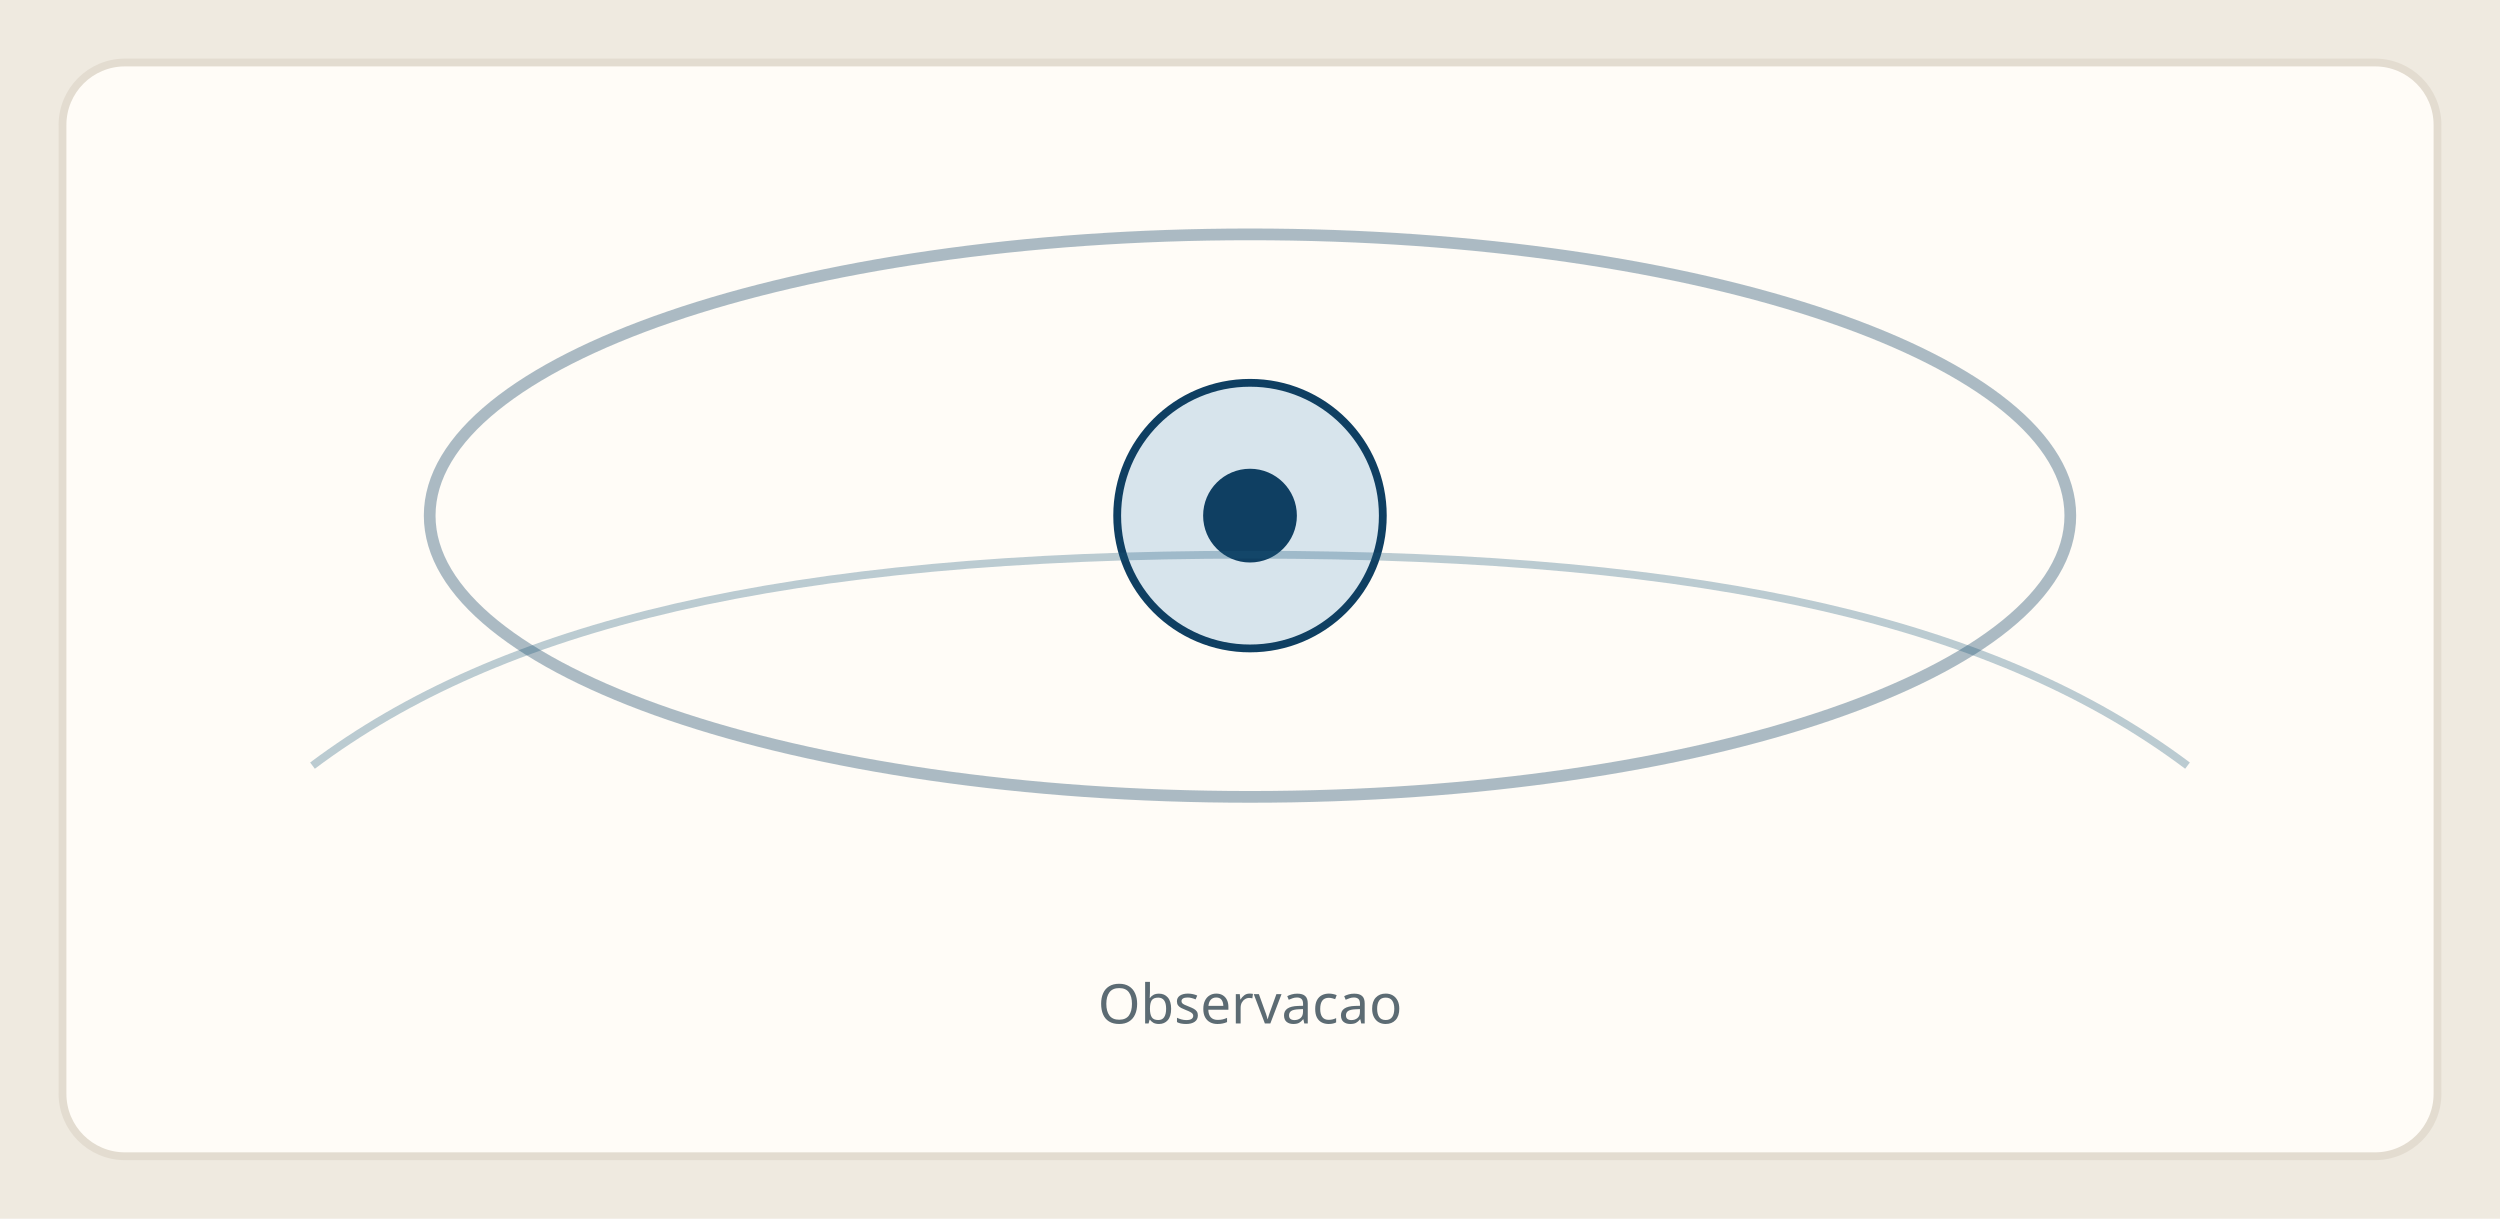
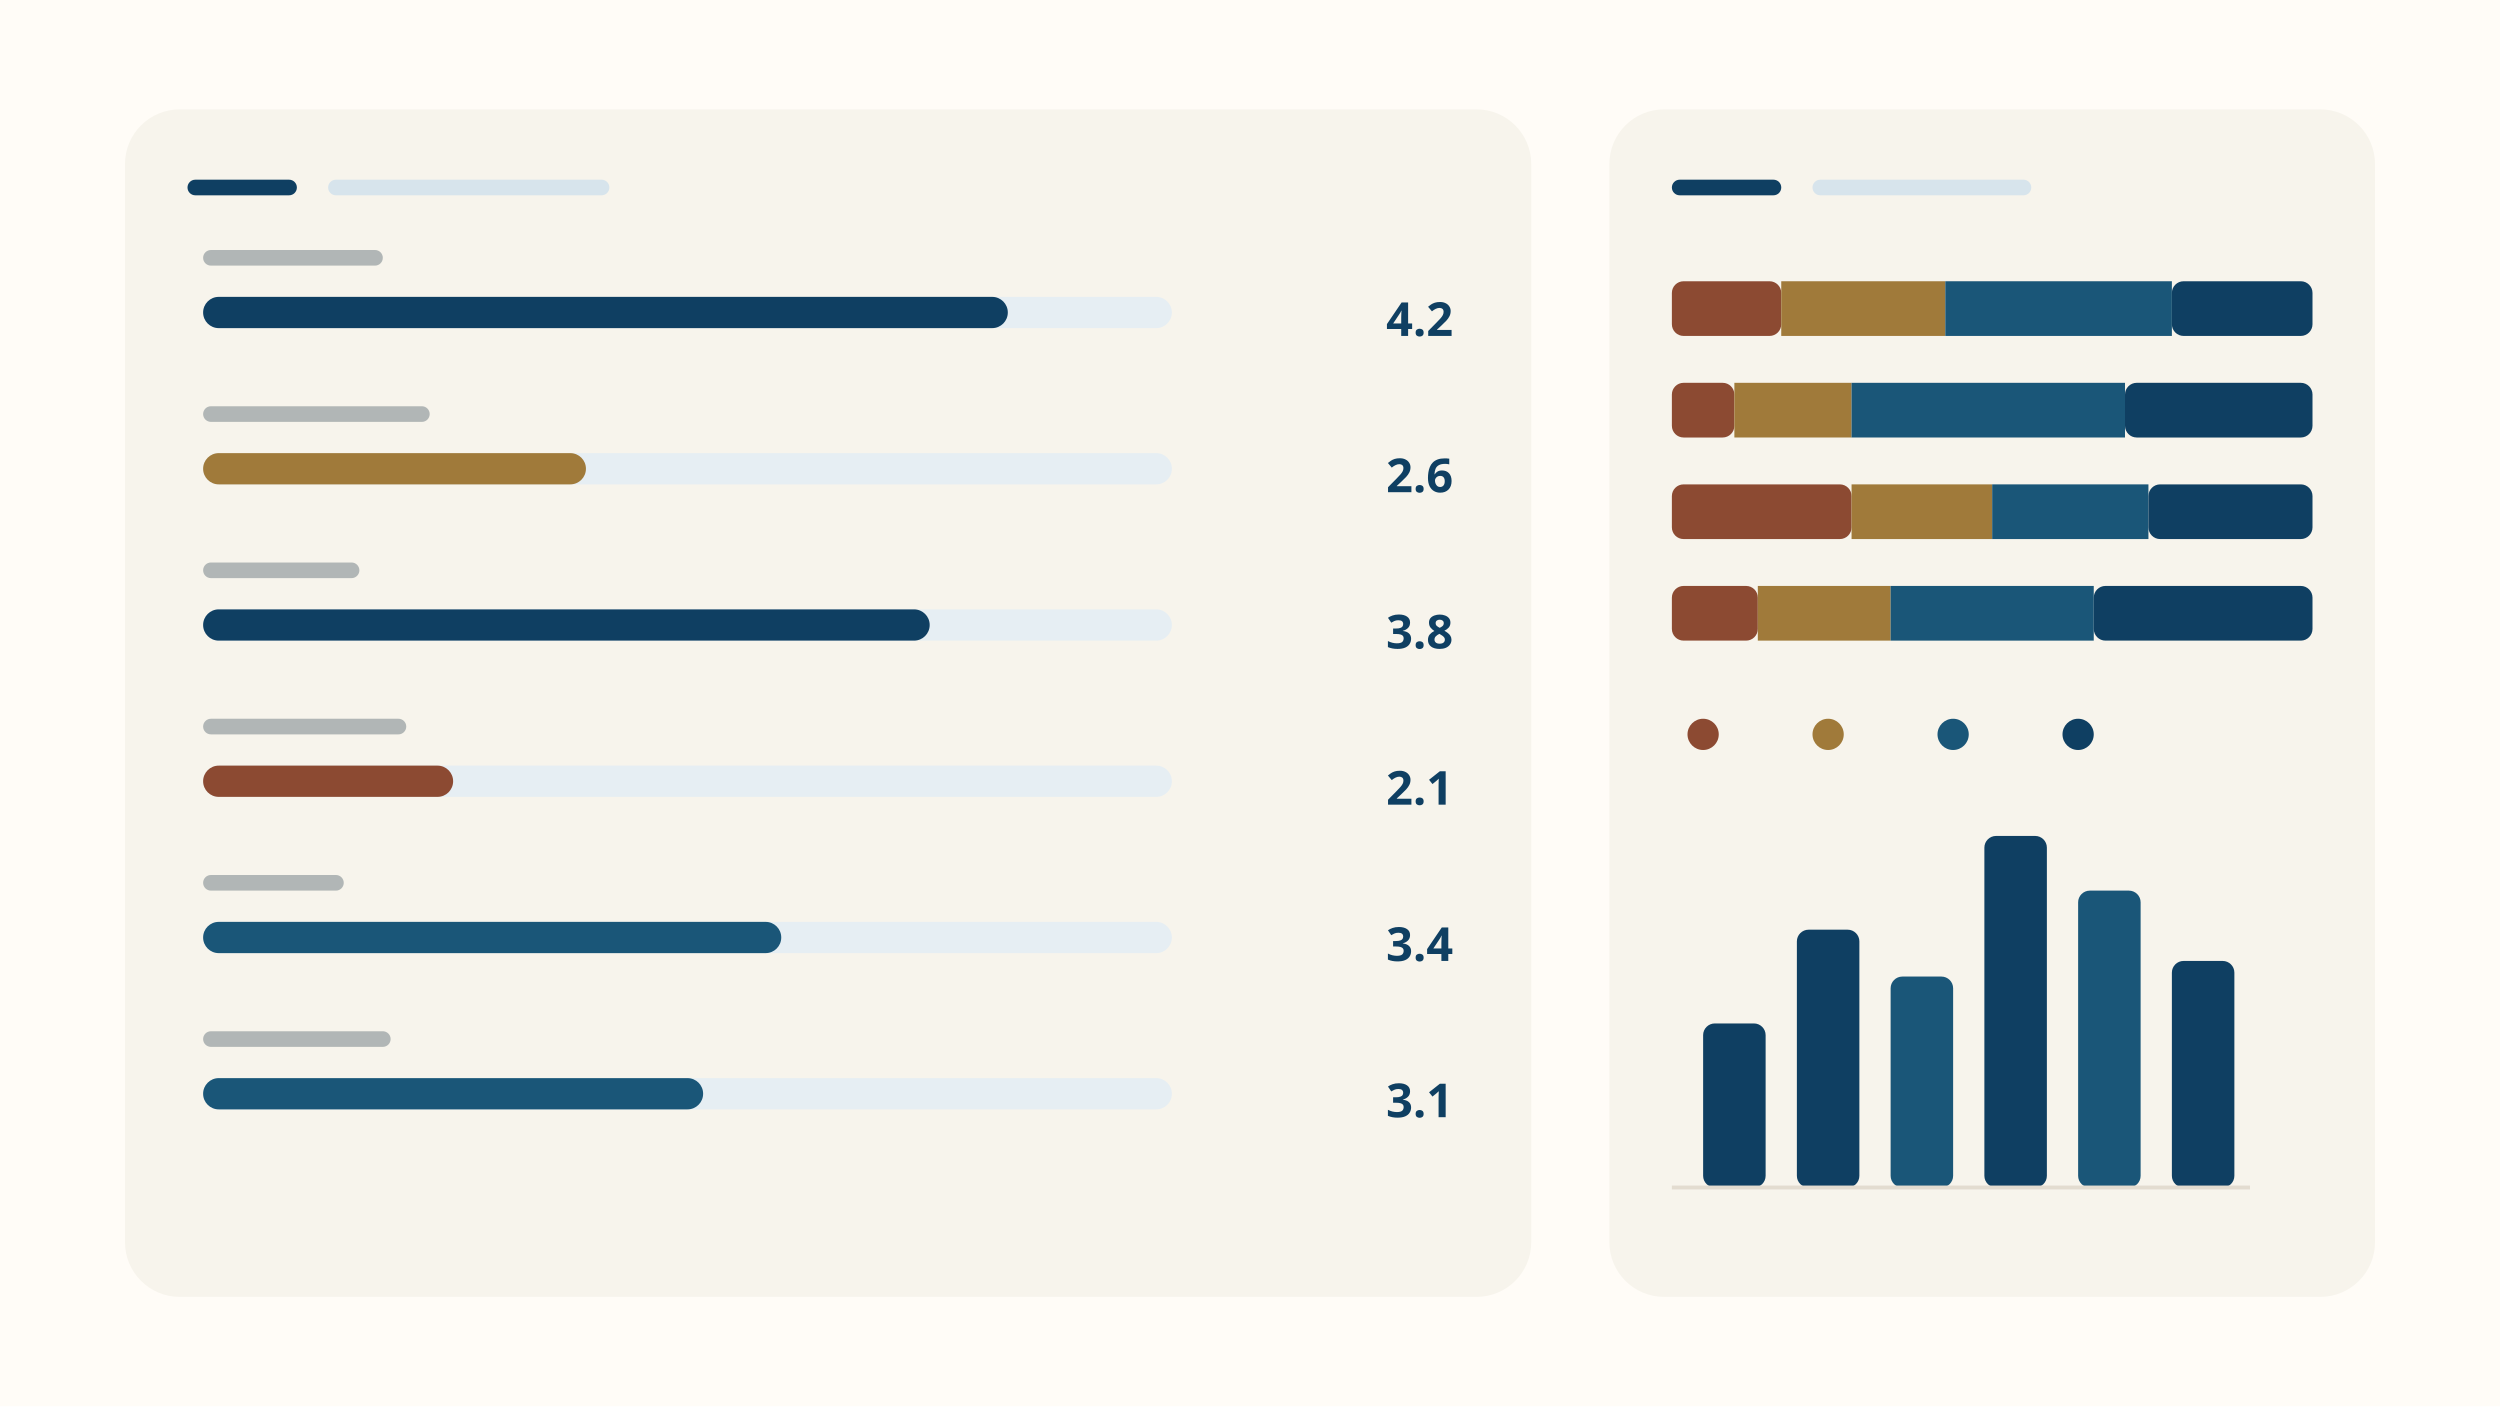
- <svg xmlns="http://www.w3.org/2000/svg" viewBox="0 0 640 312">
-   <rect width="640" height="312" fill="#efeae0" />
-   <rect x="16" y="16" width="608" height="280" rx="16" fill="#fffcf7" stroke="#e3dcd0" stroke-width="2" />
-   <ellipse cx="320" cy="132" rx="210" ry="72" fill="none" stroke="#0f3f62" stroke-width="3" opacity="0.35" />
-   <circle cx="320" cy="132" r="34" fill="#d7e4ec" stroke="#0f3f62" stroke-width="2" />
-   <circle cx="320" cy="132" r="12" fill="#0f3f62" />
-   <path d="M80 196c48-36 120-54 240-54s192 18 240 54" fill="none" stroke="#1a5678" stroke-width="2" opacity="0.3" />
-   <text x="320" y="262" text-anchor="middle" font-family="system-ui,sans-serif" font-size="14" fill="#5c6b73">Observacao</text>
+ <svg xmlns="http://www.w3.org/2000/svg" viewBox="0 0 640 360" fill="none">
+   <rect width="640" height="360" fill="#fffcf7" />
+   <rect x="32" y="28" width="360" height="304" rx="14" fill="#f7f4ec" />
+   <rect x="48" y="46" width="28" height="4" rx="2" fill="#0f3f62" />
+   <rect x="84" y="46" width="72" height="4" rx="2" fill="#d7e4ec" />
+   <g fill="#5c6b73" opacity="0.45">
+     <rect x="52" y="64" width="46" height="4" rx="2" />
+     <rect x="52" y="104" width="58" height="4" rx="2" />
+     <rect x="52" y="144" width="40" height="4" rx="2" />
+     <rect x="52" y="184" width="52" height="4" rx="2" />
+     <rect x="52" y="224" width="36" height="4" rx="2" />
+     <rect x="52" y="264" width="48" height="4" rx="2" />
+   </g>
+   <g font-family="Segoe UI, system-ui, sans-serif" font-size="12" font-weight="600" fill="#0f3f62" text-anchor="end">
+     <text x="372" y="86">4.2</text>
+     <text x="372" y="126">2.6</text>
+     <text x="372" y="166">3.8</text>
+     <text x="372" y="206">2.1</text>
+     <text x="372" y="246">3.4</text>
+     <text x="372" y="286">3.1</text>
+   </g>
+   <g>
+     <rect x="52" y="76" width="248" height="8" rx="4" fill="#e6eef3" />
+     <rect x="52" y="76" width="206" height="8" rx="4" fill="#0f3f62" />
+     <rect x="52" y="116" width="248" height="8" rx="4" fill="#e6eef3" />
+     <rect x="52" y="116" width="98" height="8" rx="4" fill="#a07a3a" />
+     <rect x="52" y="156" width="248" height="8" rx="4" fill="#e6eef3" />
+     <rect x="52" y="156" width="186" height="8" rx="4" fill="#0f3f62" />
+     <rect x="52" y="196" width="248" height="8" rx="4" fill="#e6eef3" />
+     <rect x="52" y="196" width="64" height="8" rx="4" fill="#8c4a32" />
+     <rect x="52" y="236" width="248" height="8" rx="4" fill="#e6eef3" />
+     <rect x="52" y="236" width="148" height="8" rx="4" fill="#1a5678" />
+     <rect x="52" y="276" width="248" height="8" rx="4" fill="#e6eef3" />
+     <rect x="52" y="276" width="128" height="8" rx="4" fill="#1a5678" />
+   </g>
+   <rect x="412" y="28" width="196" height="304" rx="14" fill="#f7f4ec" />
+   <rect x="428" y="46" width="28" height="4" rx="2" fill="#0f3f62" />
+   <rect x="464" y="46" width="56" height="4" rx="2" fill="#d7e4ec" />
+   <g>
+     <rect x="428" y="72" width="28" height="14" rx="3" fill="#8c4a32" />
+     <rect x="456" y="72" width="42" height="14" fill="#a07a3a" />
+     <rect x="498" y="72" width="58" height="14" fill="#1a5678" />
+     <rect x="556" y="72" width="36" height="14" rx="3" fill="#0f3f62" />
+     <rect x="428" y="98" width="16" height="14" rx="3" fill="#8c4a32" />
+     <rect x="444" y="98" width="30" height="14" fill="#a07a3a" />
+     <rect x="474" y="98" width="70" height="14" fill="#1a5678" />
+     <rect x="544" y="98" width="48" height="14" rx="3" fill="#0f3f62" />
+     <rect x="428" y="124" width="46" height="14" rx="3" fill="#8c4a32" />
+     <rect x="474" y="124" width="36" height="14" fill="#a07a3a" />
+     <rect x="510" y="124" width="40" height="14" fill="#1a5678" />
+     <rect x="550" y="124" width="42" height="14" rx="3" fill="#0f3f62" />
+     <rect x="428" y="150" width="22" height="14" rx="3" fill="#8c4a32" />
+     <rect x="450" y="150" width="34" height="14" fill="#a07a3a" />
+     <rect x="484" y="150" width="52" height="14" fill="#1a5678" />
+     <rect x="536" y="150" width="56" height="14" rx="3" fill="#0f3f62" />
+   </g>
+   <g>
+     <circle cx="436" cy="188" r="4" fill="#8c4a32" />
+     <circle cx="468" cy="188" r="4" fill="#a07a3a" />
+     <circle cx="500" cy="188" r="4" fill="#1a5678" />
+     <circle cx="532" cy="188" r="4" fill="#0f3f62" />
+   </g>
+   <g fill="#0f3f62">
+     <rect x="436" y="262" width="16" height="42" rx="3" />
+     <rect x="460" y="238" width="16" height="66" rx="3" />
+     <rect x="484" y="250" width="16" height="54" rx="3" fill="#1a5678" />
+     <rect x="508" y="214" width="16" height="90" rx="3" />
+     <rect x="532" y="228" width="16" height="76" rx="3" fill="#1a5678" />
+     <rect x="556" y="246" width="16" height="58" rx="3" />
+   </g>
+   <path d="M428 304h148" stroke="#e3dcd0" stroke-width="1" />
</svg>
